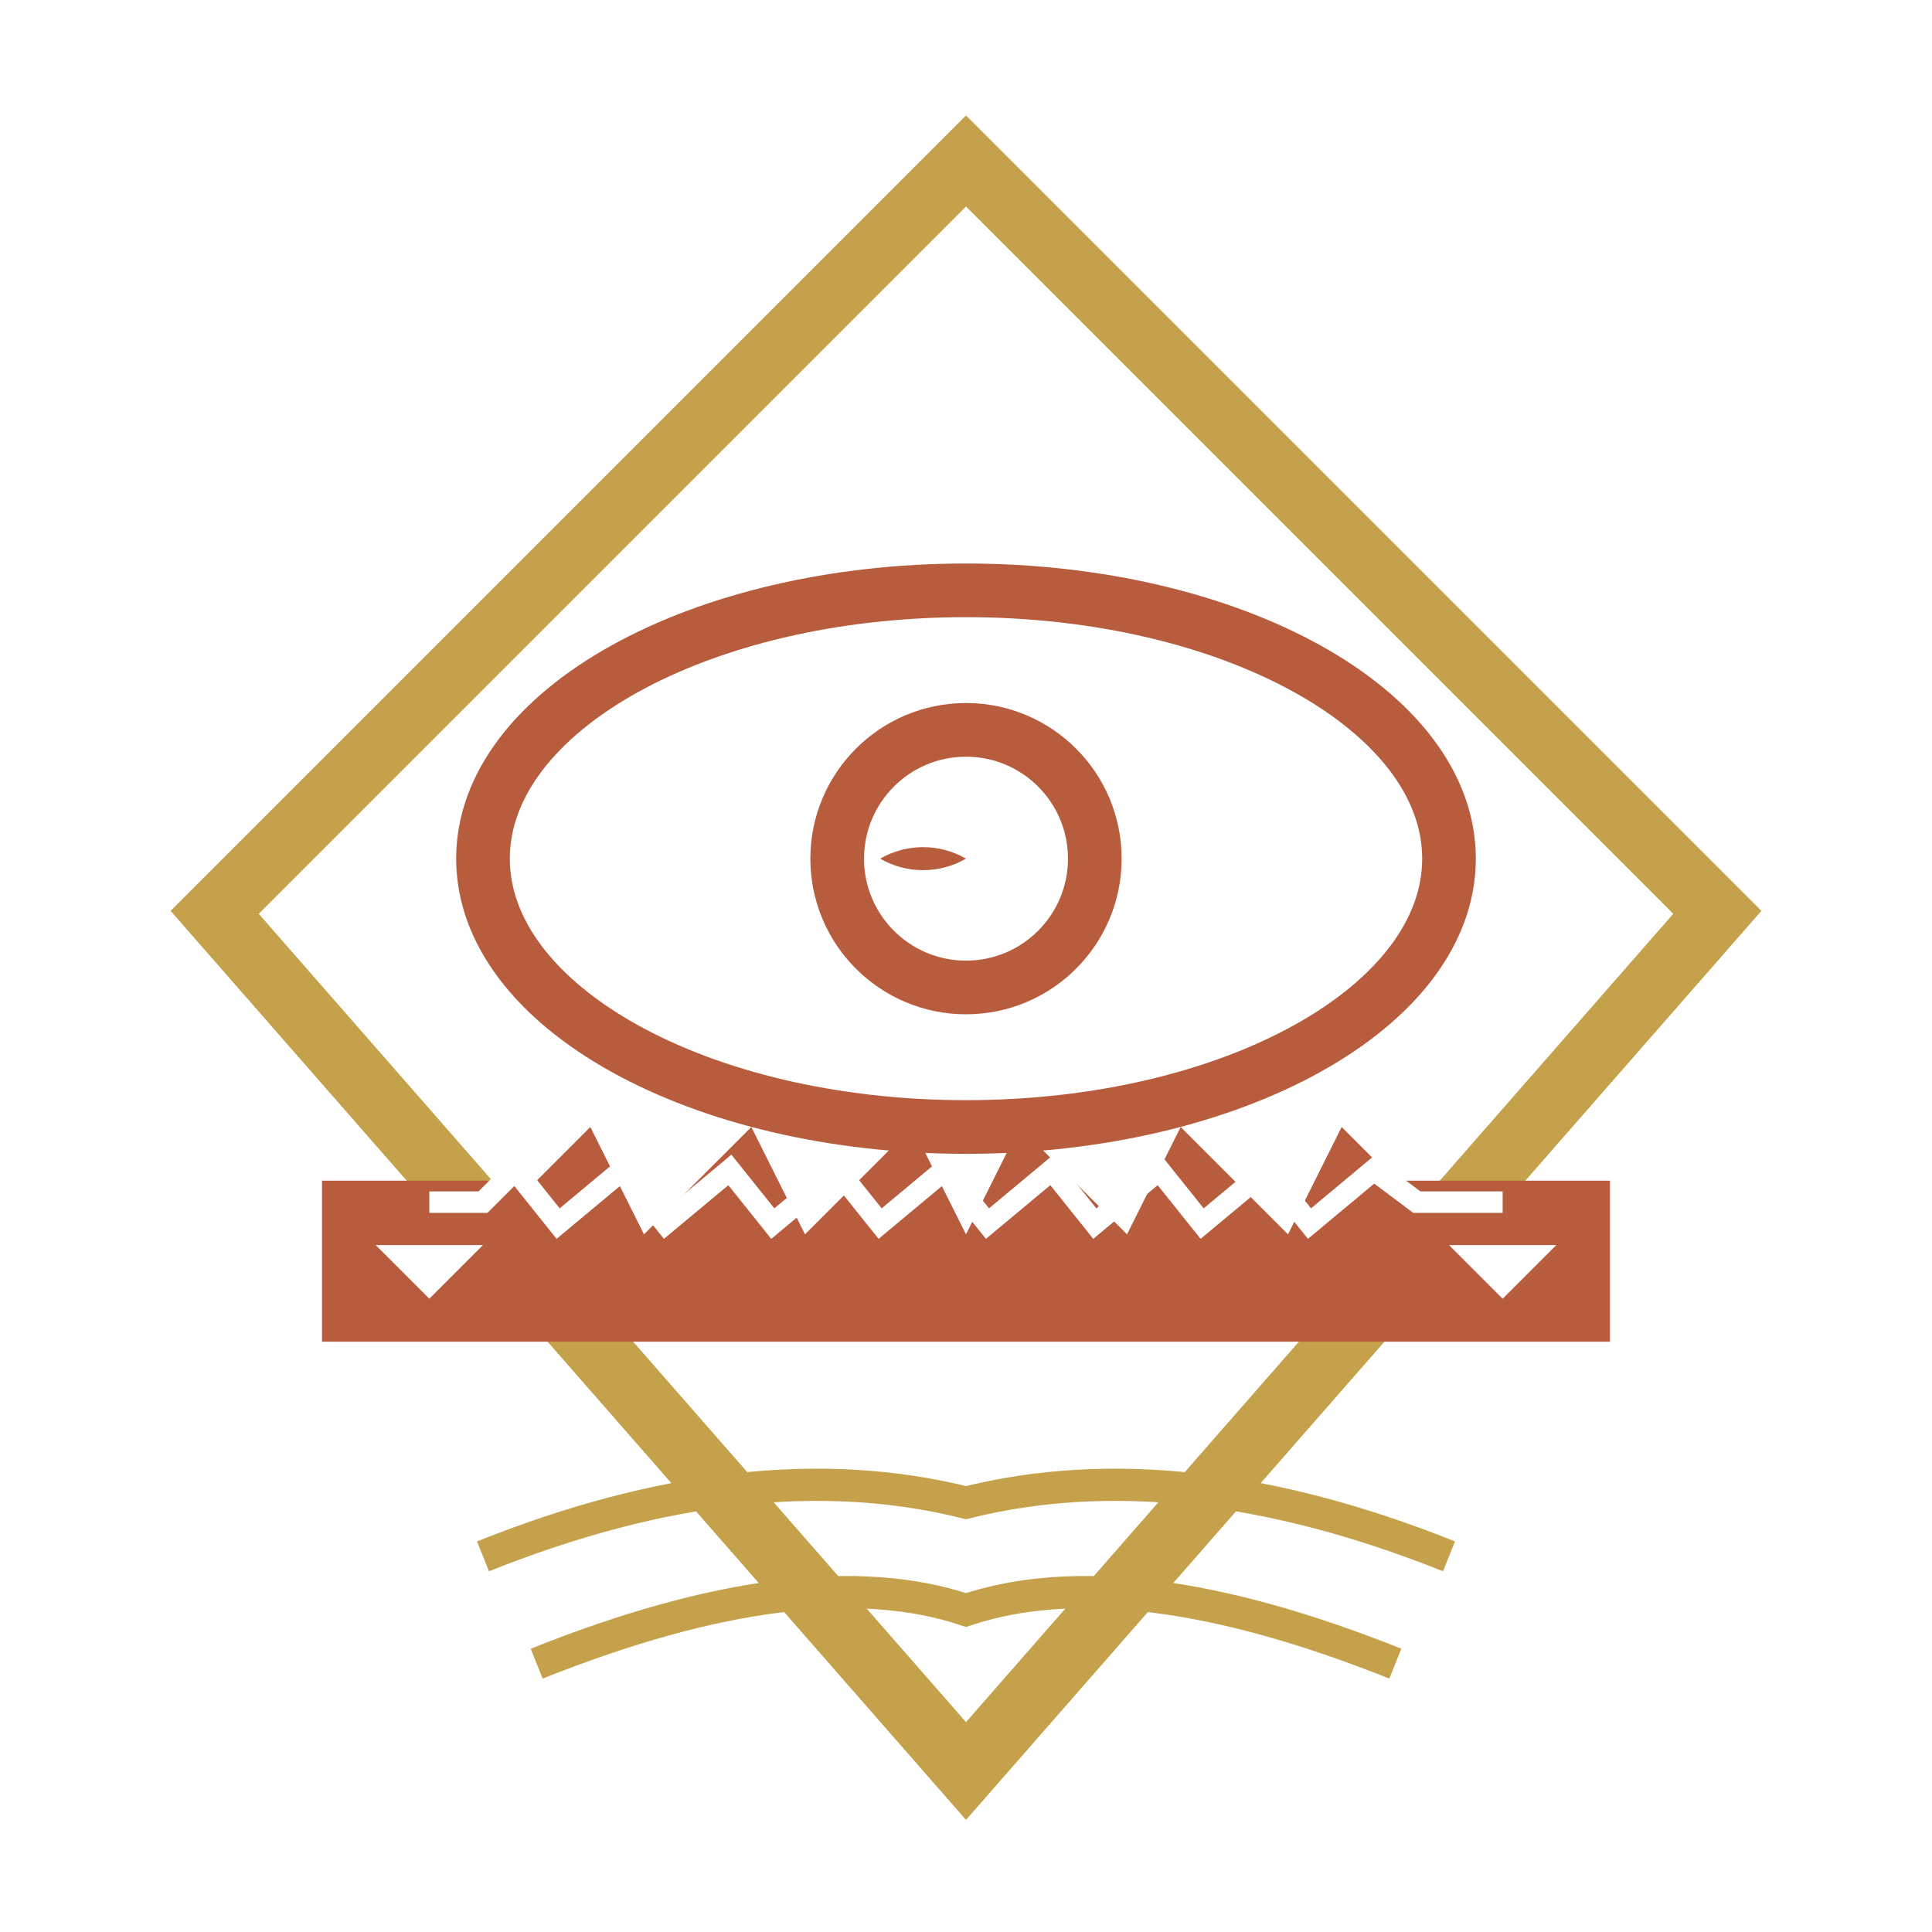
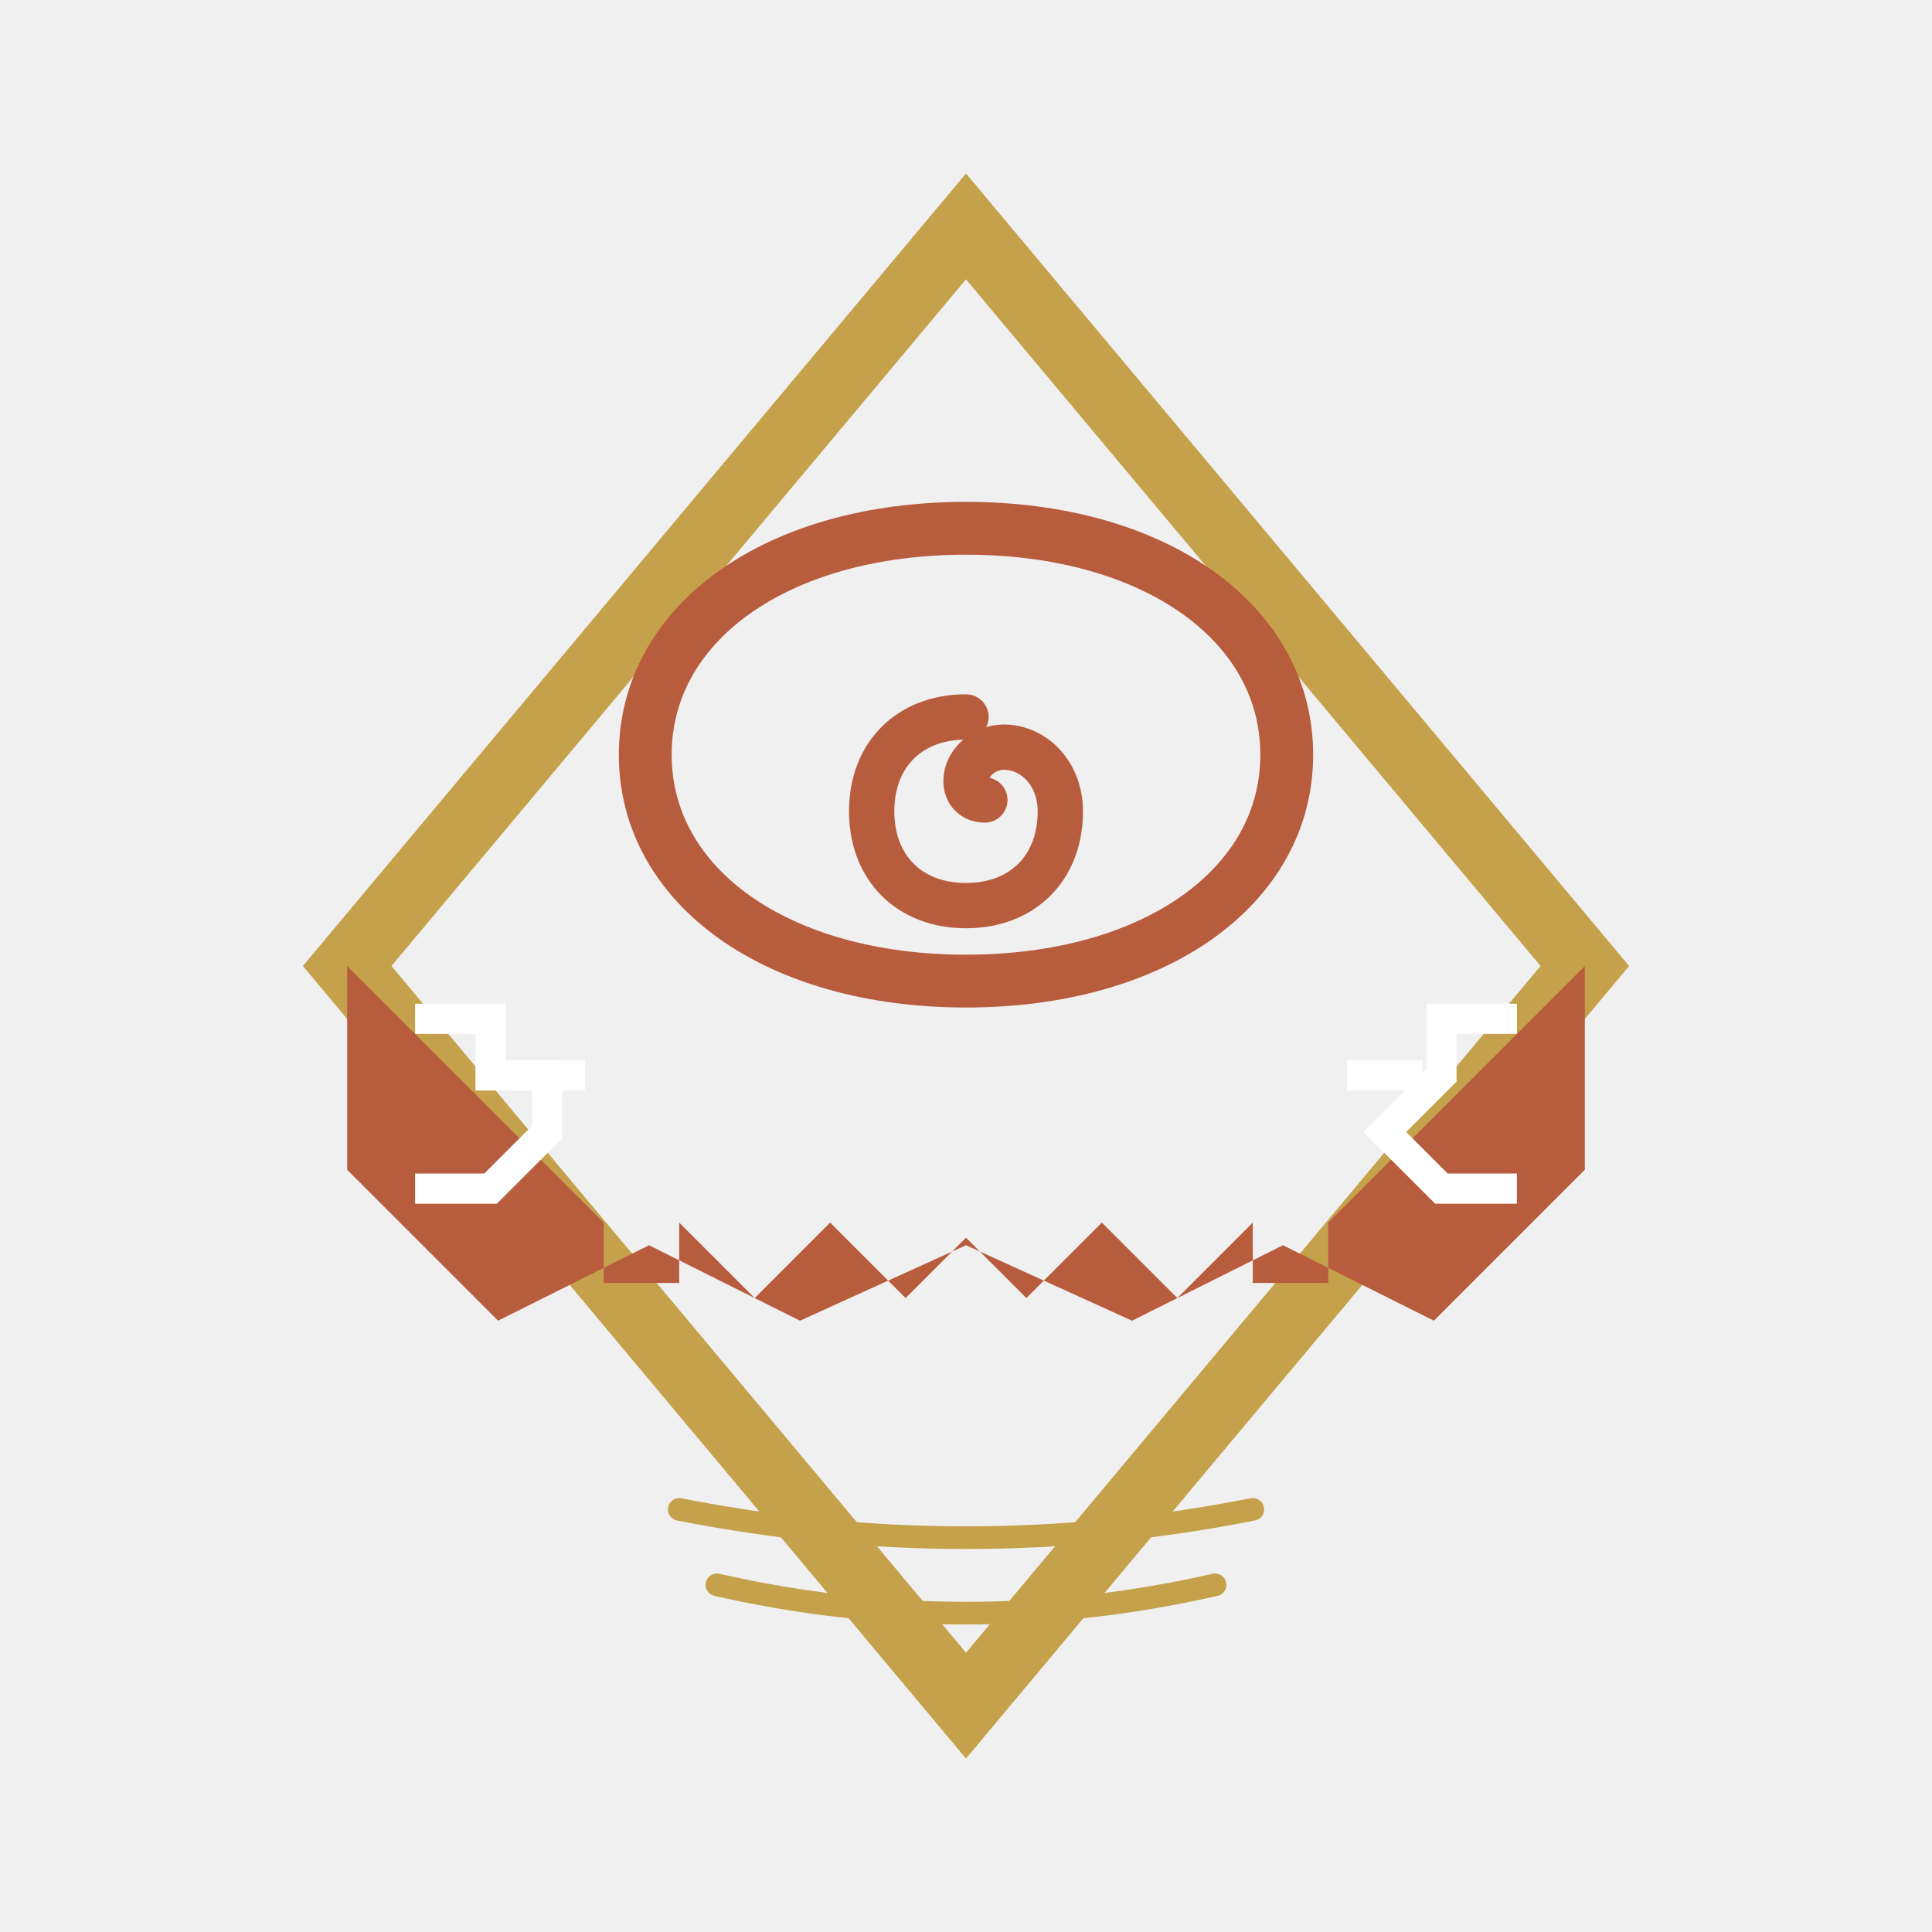
- <svg xmlns="http://www.w3.org/2000/svg" width="180" height="180" viewBox="0 0 180 180" fill="none">
-   <rect width="180" height="180" fill="white" />
-   <g transform="translate(90, 90)">
-     <path d="M 0 -75 L 70 -5 L 0 75 L -70 -5 Z" fill="none" stroke="#C4A14A" stroke-width="6" />
-     <ellipse cx="0" cy="-10" rx="45" ry="25" fill="none" stroke="#B85C3E" stroke-width="5" />
-     <circle cx="0" cy="-10" r="12" fill="none" stroke="#B85C3E" stroke-width="5" />
-     <path d="M 0 -10 A 8 8 0 0 1 -8 -10 A 8 8 0 0 1 0 -10" fill="#B85C3E" />
-     <path d="M -60 20 L -40 20 L -35 15 L -30 25 L -20 15 L -15 25 L -5 15 L 0 25 L 5 15 L 15 25 L 20 15 L 30 25 L 35 15 L 40 20 L 60 20 L 60 35 L -60 35 Z" fill="#B85C3E" />
-     <path d="M -50 22 L -45 22 L -42 19 L -38 24 L -32 19 L -28 24 L -22 19 L -18 24 L -12 19 L -8 24 L -2 19 L 2 24 L 8 19 L 12 24 L 18 19 L 22 24 L 28 19 L 32 24 L 38 19 L 42 22 L 50 22" stroke="white" stroke-width="2" fill="none" />
-     <path d="M -55 26 L -50 31 L -45 26" fill="white" />
-     <path d="M 45 26 L 50 31 L 55 26" fill="white" />
-     <path d="M -45 55 Q -20 45 0 50 Q 20 45 45 55" stroke="#C4A14A" stroke-width="3" fill="none" />
-     <path d="M -40 65 Q -15 55 0 60 Q 15 55 40 65" stroke="#C4A14A" stroke-width="3" fill="none" />
+ <svg xmlns="http://www.w3.org/2000/svg" width="512" height="512" viewBox="0 0 512 512" fill="none">
+   <path d="M256 60 L420 256 L256 452 L92 256 Z" fill="none" stroke="#C4A14A" stroke-width="18" stroke-linejoin="miter" />
+   <g transform="translate(256, 200)">
+     <path d="M-85 0 C-85 -35, -50 -60, 0 -60 C50 -60, 85 -35, 85 0 C85 35, 50 60, 0 60 C-50 60, -85 35, -85 0 Z" fill="none" stroke="#B85C3E" stroke-width="14" />
+     <path d="M0 -10 C-15 -10, -25 0, -25 15 C-25 30, -15 40, 0 40 C15 40, 25 30, 25 15 C25 5, 18 -2, 10 -2 C5 -2, 0 2, 0 7 C0 10, 2 12, 5 12" fill="none" stroke="#B85C3E" stroke-width="12" stroke-linecap="round" />
  </g>
+   <path d="M92 256 L160 324 L160 340 L180 340 L180 324 L200 344 L220 324 L240 344 L256 328 L272 344 L292 324 L312 344 L332 324 L332 340 L352 340 L352 324 L420 256 L420 310 L380 350 L340 330 L300 350 L256 330 L212 350 L172 330 L132 350 L92 310 Z" fill="#B85C3E" />
+   <path d="M110 270 L130 270 L130 285 L145 285 L145 300 L130 315 L110 315" fill="none" stroke="white" stroke-width="8" stroke-linejoin="miter" />
+   <path d="M135 285 L155 285" stroke="white" stroke-width="8" />
+   <path d="M402 270 L382 270 L382 285 L367 300 L382 315 L402 315" fill="none" stroke="white" stroke-width="8" stroke-linejoin="miter" />
+   <path d="M377 285 L357 285" stroke="white" stroke-width="8" />
+   <path d="M180 400 Q256 415, 332 400" fill="none" stroke="#C4A14A" stroke-width="6" stroke-linecap="round" />
+   <path d="M190 420 Q256 435, 322 420" fill="none" stroke="#C4A14A" stroke-width="6" stroke-linecap="round" />
</svg>
